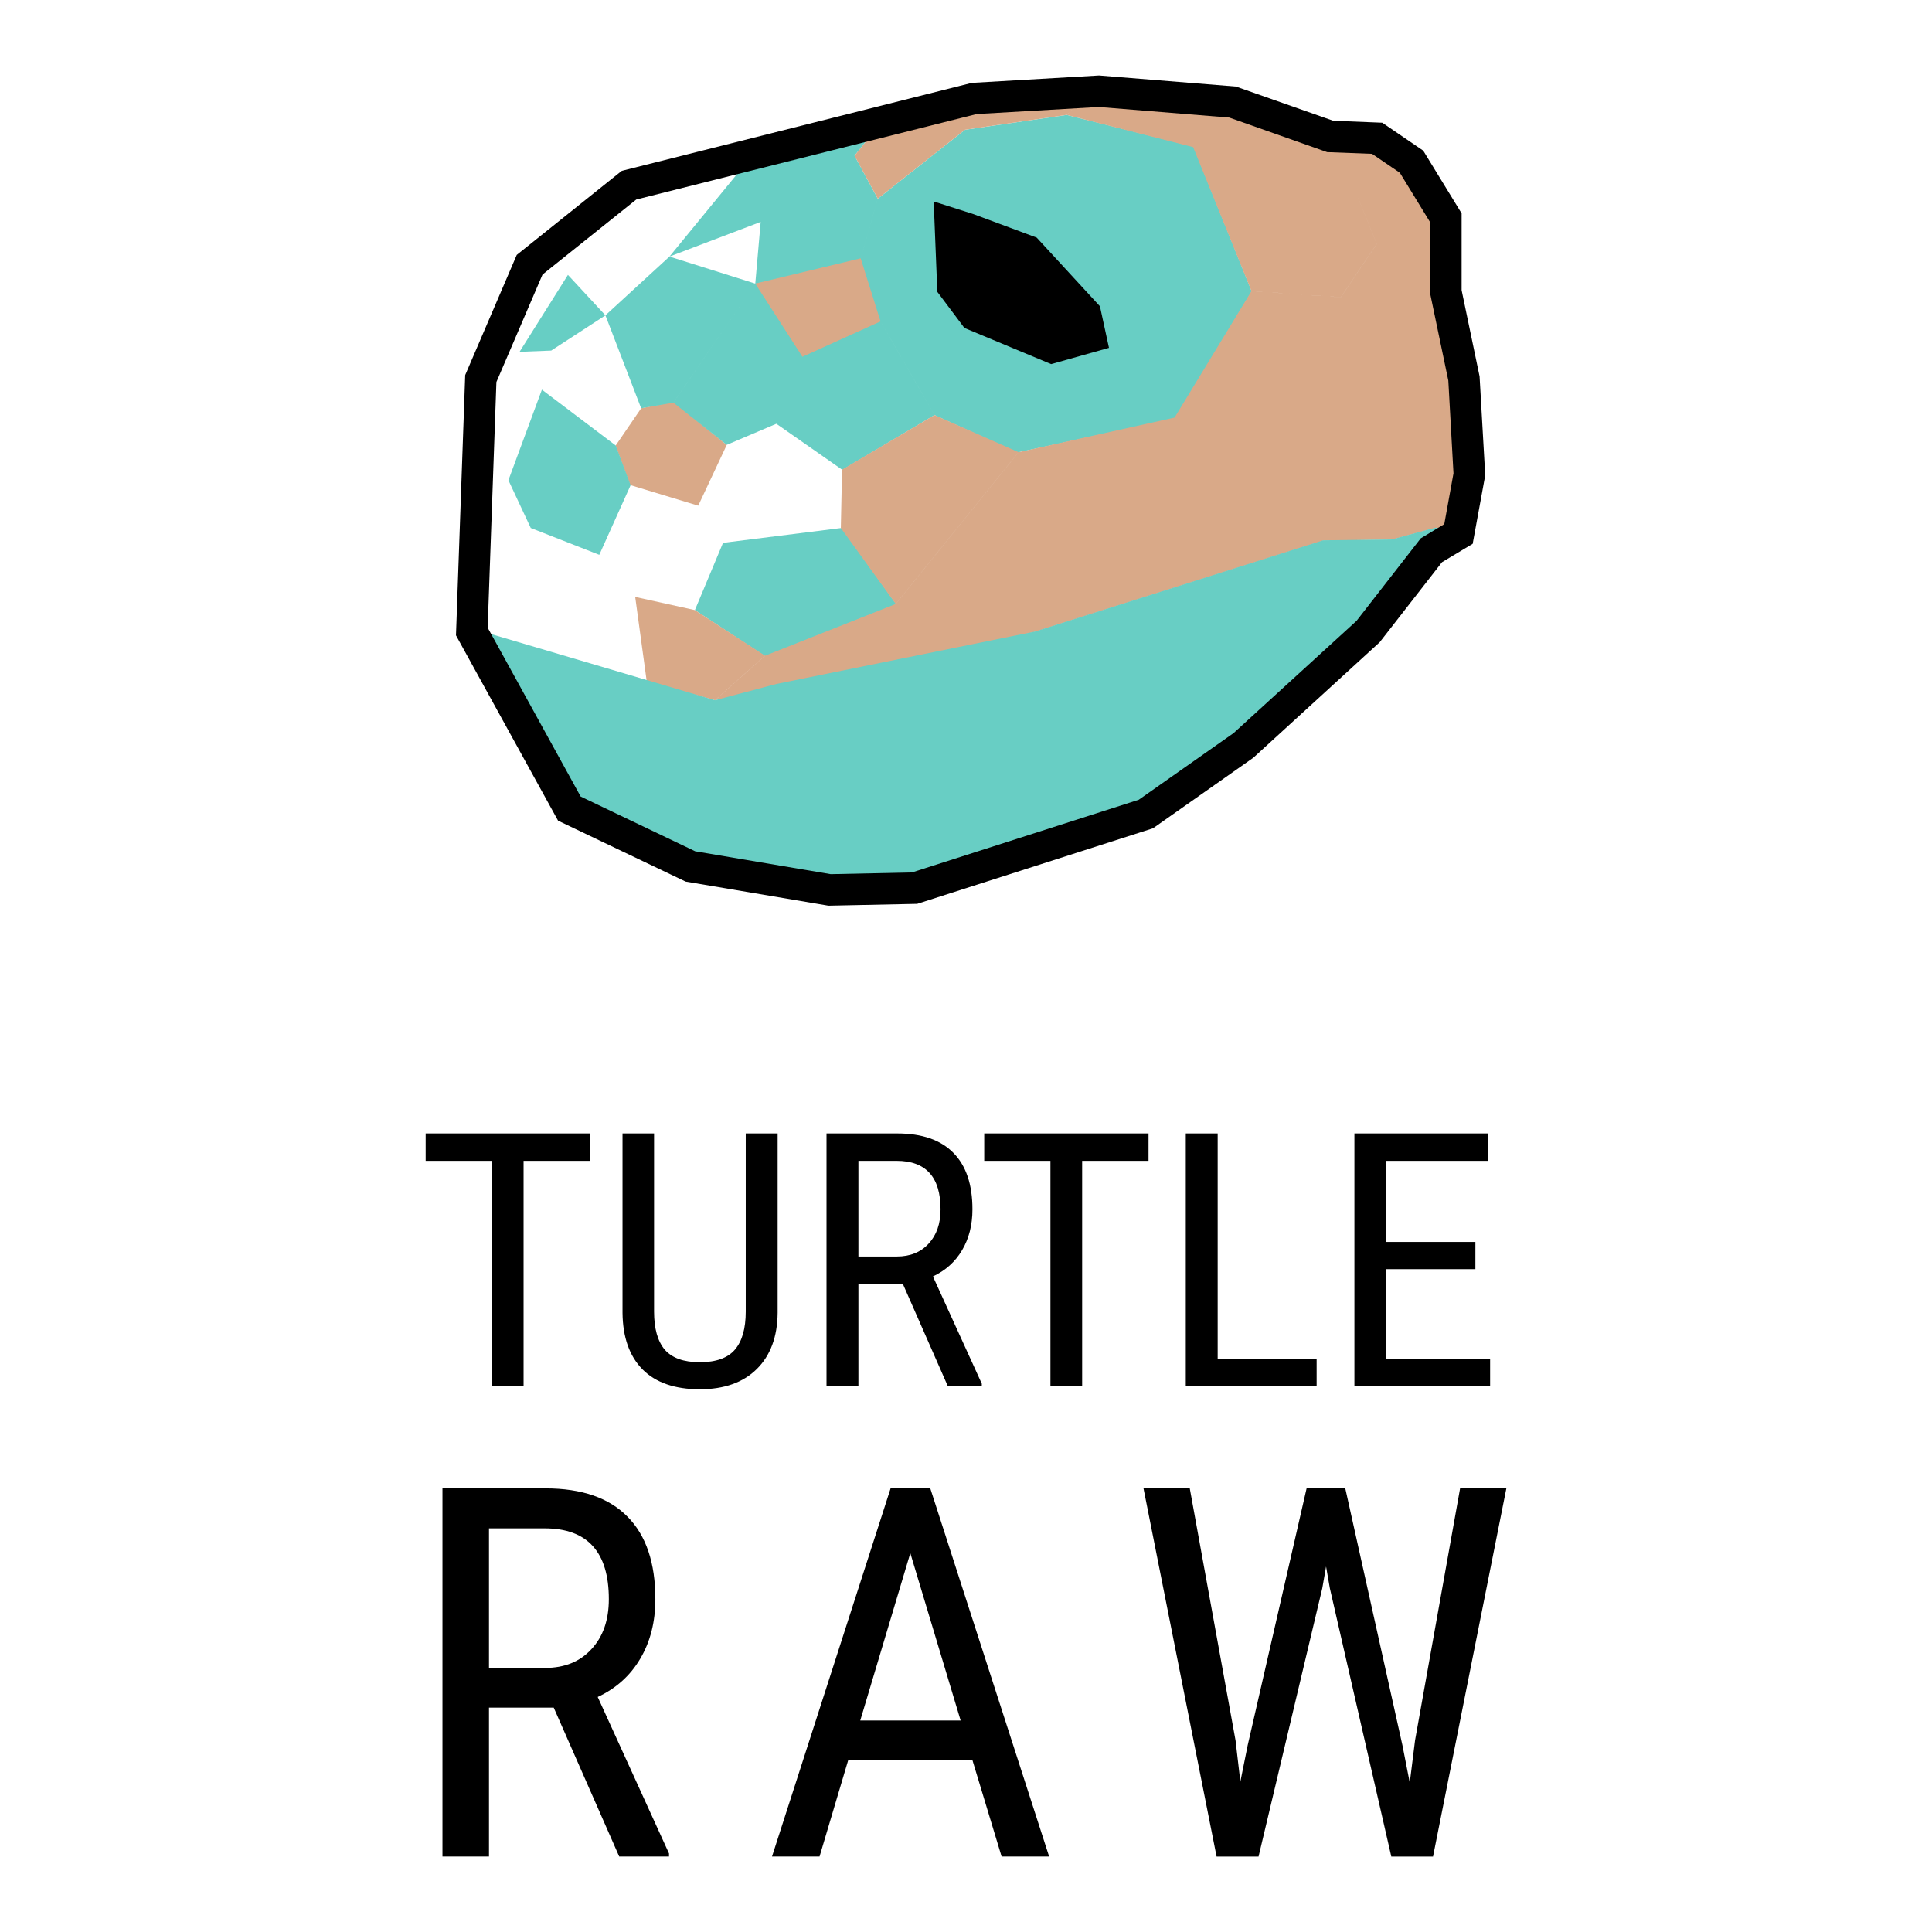
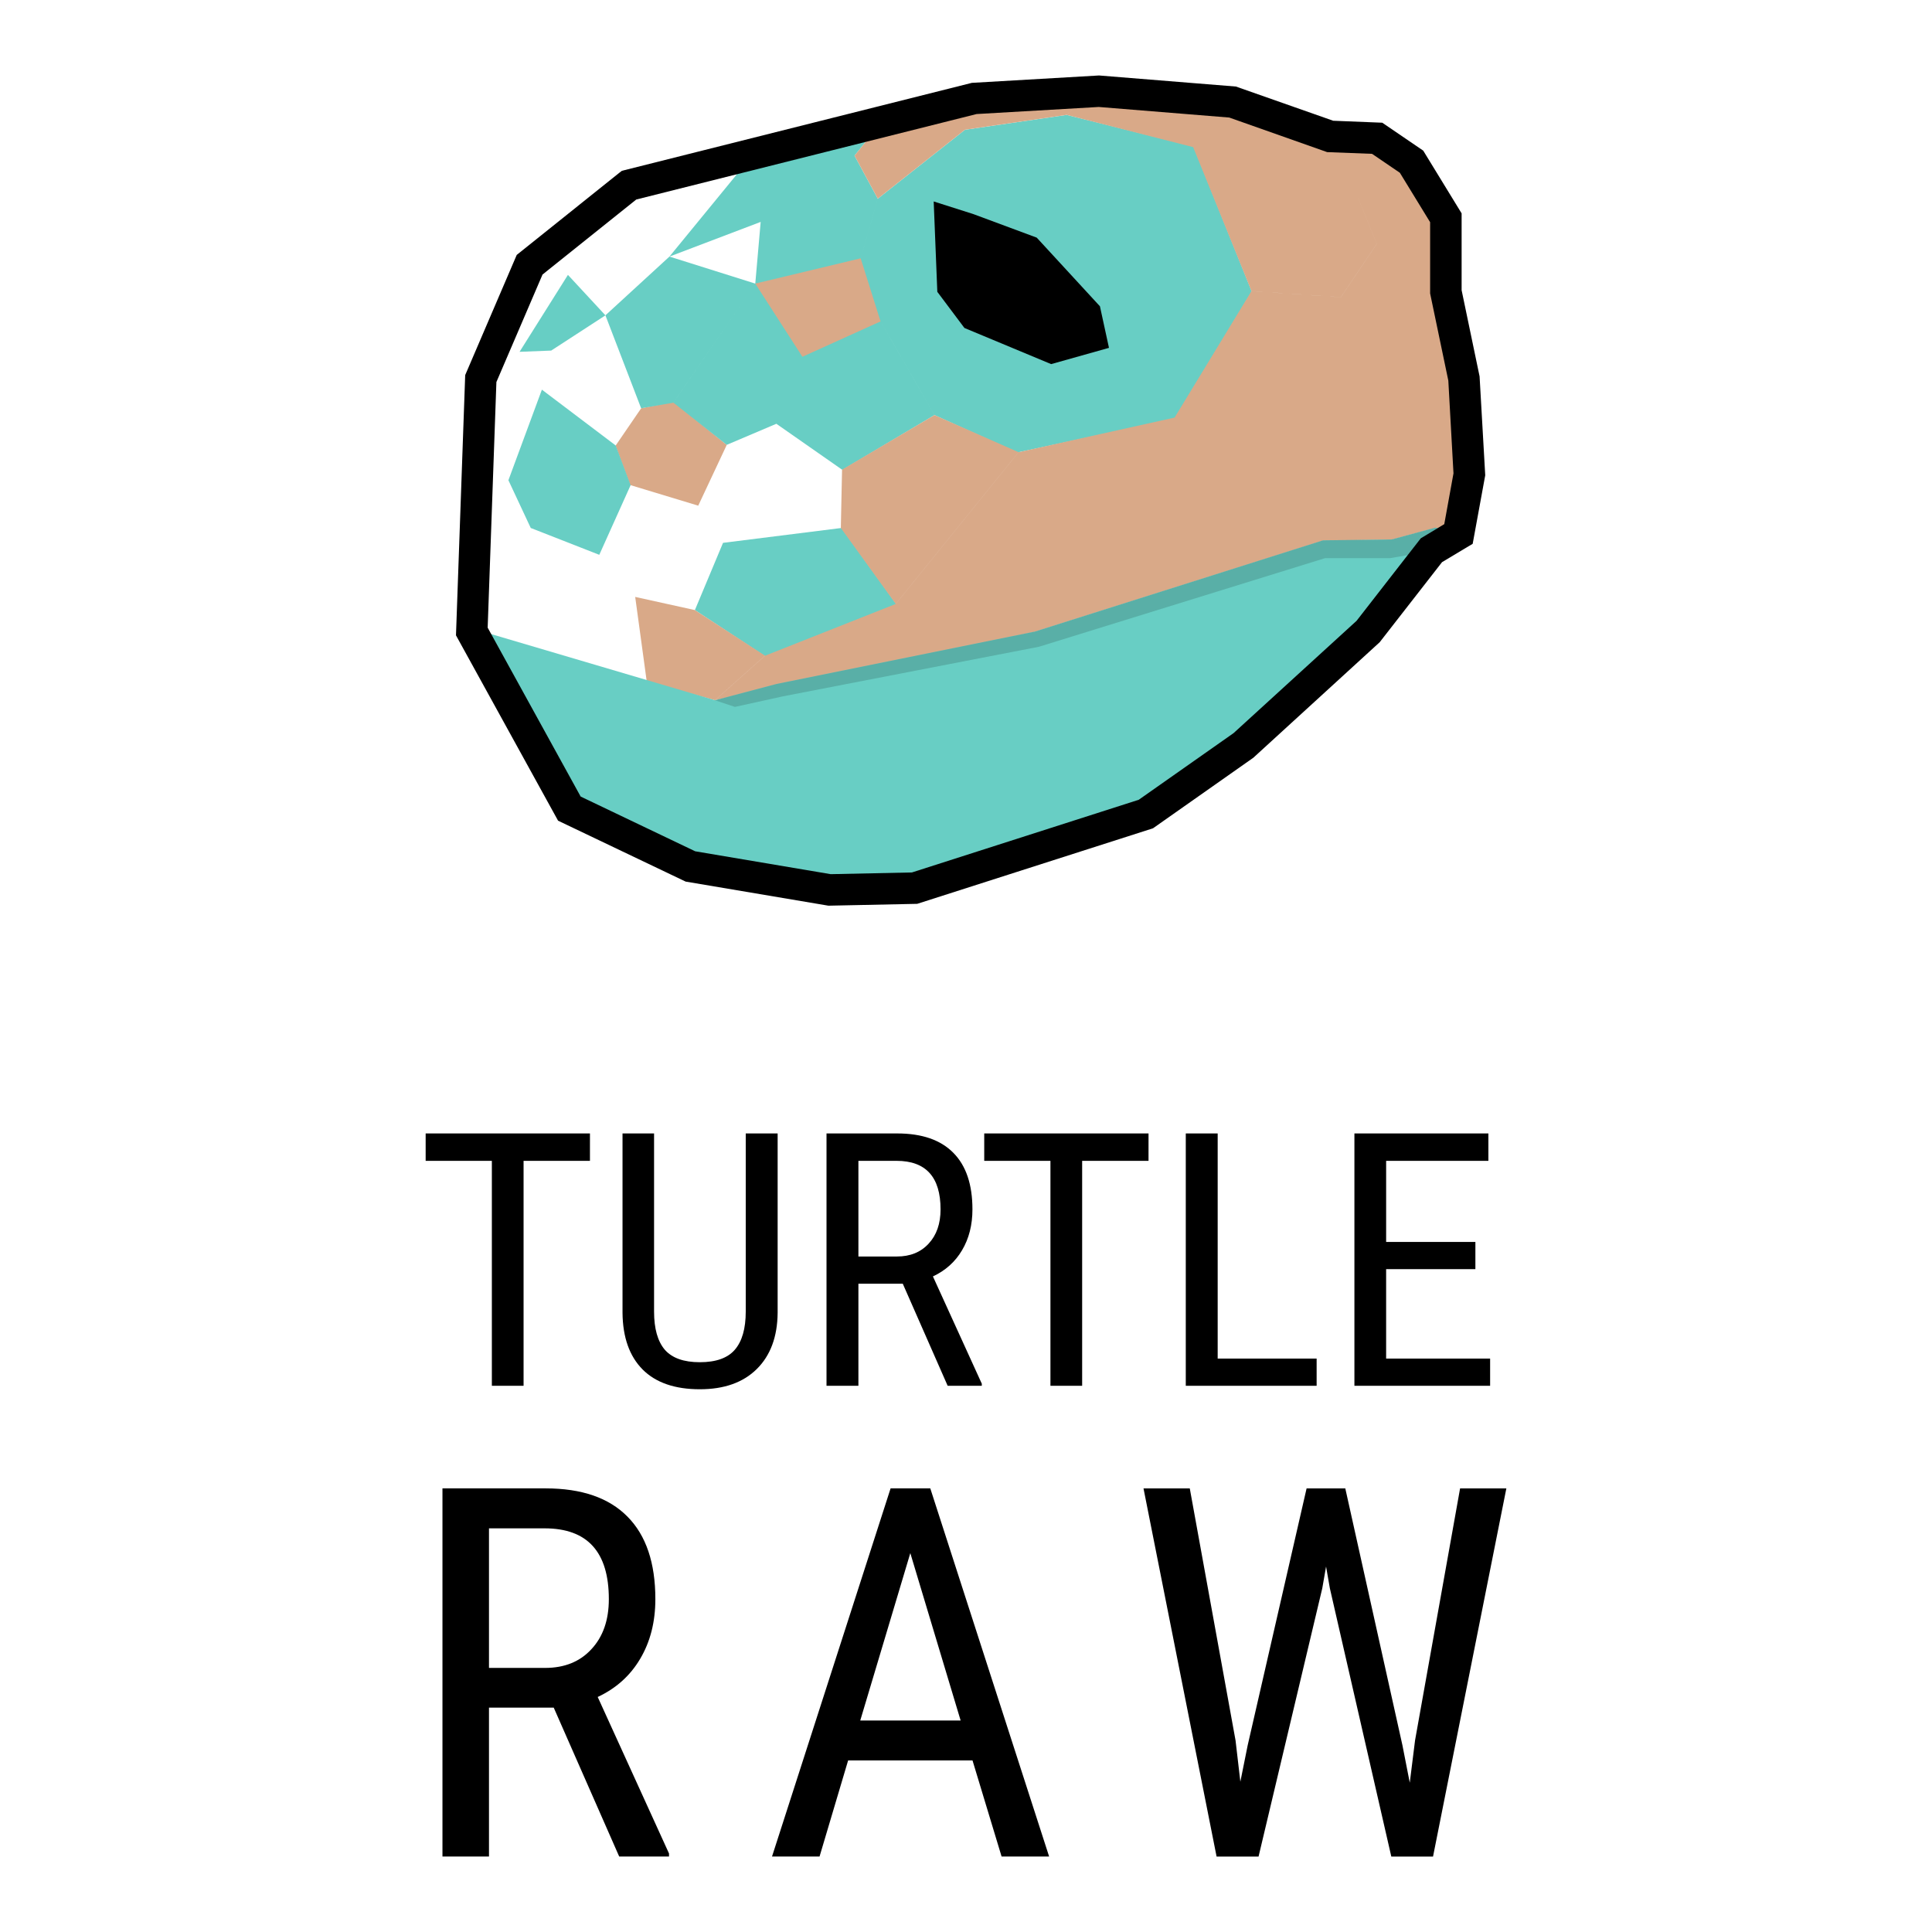
- <svg xmlns="http://www.w3.org/2000/svg" width="256" height="256" viewBox="0 0 67.733 67.733" version="1.1" id="svg12739">
+ <svg xmlns="http://www.w3.org/2000/svg" id="svg12739" version="1.1" viewBox="0 0 67.733 67.733" height="256" width="256">
  <defs id="defs12736">
-     <rect x="308.984" y="190.625" width="191.797" height="109.766" id="rect98339-2" />
-     <rect x="308.984" y="190.625" width="191.797" height="109.766" id="rect98341-3" />
-     <rect x="308.984" y="190.625" width="191.797" height="109.766" id="rect5279" />
-     <rect x="308.984" y="190.625" width="191.797" height="109.766" id="rect5281" />
+     <rect id="rect98339-2" height="109.766" width="191.797" y="190.625" x="308.984" />
+     <rect id="rect98341-3" height="109.766" width="191.797" y="190.625" x="308.984" />
+     <rect id="rect5279" height="109.766" width="191.797" y="190.625" x="308.984" />
+     <rect id="rect5281" height="109.766" width="191.797" y="190.625" x="308.984" />
  </defs>
  <g id="layer1">
-     <g aria-label="TURTLE" transform="matrix(0.3110907,0,0,0.3110907,-81.56415,-22.22584)" id="text5217" style="font-size:40px;line-height:1.25;font-family:Ravie;-inkscape-font-specification:Ravie;white-space:pre;shape-inside:url(#rect5279);display:inline">
-       <path d="m 328.672,202.266 h -7.48 v 25.352 h -3.574 v -25.352 h -7.461 v -3.086 h 18.516 z" style="font-family:'Roboto Condensed';-inkscape-font-specification:'Roboto Condensed, '" id="path14341" />
-       <path d="m 349.824,199.18 v 20.215 q -0.039,4.043 -2.344,6.328 -2.305,2.285 -6.426,2.285 -4.219,0 -6.445,-2.227 -2.227,-2.246 -2.266,-6.387 v -20.215 h 3.555 v 20.078 q 0,2.871 1.211,4.297 1.23,1.406 3.945,1.406 2.734,0 3.945,-1.406 1.23,-1.426 1.23,-4.297 v -20.078 z" style="font-family:'Roboto Condensed';-inkscape-font-specification:'Roboto Condensed, '" id="path14343" />
-       <path d="m 363.926,216.113 h -5 v 11.504 h -3.594 v -28.438 h 7.969 q 4.18,0 6.328,2.188 2.148,2.168 2.148,6.367 0,2.637 -1.172,4.609 -1.152,1.953 -3.281,2.949 l 5.508,12.09 v 0.234 h -3.848 z m -5,-3.066 h 4.336 q 2.246,0 3.574,-1.445 1.348,-1.445 1.348,-3.867 0,-5.469 -4.961,-5.469 h -4.297 z" style="font-family:'Roboto Condensed';-inkscape-font-specification:'Roboto Condensed, '" id="path14345" />
-       <path d="m 391.621,202.266 h -7.48 v 25.352 h -3.574 v -25.352 h -7.461 v -3.086 h 18.516 z" style="font-family:'Roboto Condensed';-inkscape-font-specification:'Roboto Condensed, '" id="path14347" />
-       <path d="m 399.414,224.551 h 11.152 v 3.066 h -14.746 v -28.438 h 3.594 z" style="font-family:'Roboto Condensed';-inkscape-font-specification:'Roboto Condensed, '" id="path14349" />
-       <path d="m 428.457,214.473 h -10.059 v 10.078 h 11.719 v 3.066 h -15.293 v -28.438 h 15.098 v 3.086 h -11.523 v 9.141 h 10.059 z" style="font-family:'Roboto Condensed';-inkscape-font-specification:'Roboto Condensed, '" id="path14351" />
+     <g style="font-size:40px;line-height:1.25;font-family:Ravie;-inkscape-font-specification:Ravie;white-space:pre;shape-inside:url(#rect5279);display:inline" id="text5217" transform="matrix(0.3110907,0,0,0.3110907,-81.56415,-22.22584)" aria-label="TURTLE">
+       <path id="path14341" style="font-family:'Roboto Condensed';-inkscape-font-specification:'Roboto Condensed, '" d="m 328.672,202.266 h -7.48 v 25.352 h -3.574 v -25.352 h -7.461 v -3.086 h 18.516 z" />
+       <path id="path14343" style="font-family:'Roboto Condensed';-inkscape-font-specification:'Roboto Condensed, '" d="m 349.824,199.18 v 20.215 q -0.039,4.043 -2.344,6.328 -2.305,2.285 -6.426,2.285 -4.219,0 -6.445,-2.227 -2.227,-2.246 -2.266,-6.387 v -20.215 h 3.555 v 20.078 q 0,2.871 1.211,4.297 1.23,1.406 3.945,1.406 2.734,0 3.945,-1.406 1.23,-1.426 1.23,-4.297 v -20.078 z" />
+       <path id="path14345" style="font-family:'Roboto Condensed';-inkscape-font-specification:'Roboto Condensed, '" d="m 363.926,216.113 h -5 v 11.504 h -3.594 v -28.438 h 7.969 q 4.18,0 6.328,2.188 2.148,2.168 2.148,6.367 0,2.637 -1.172,4.609 -1.152,1.953 -3.281,2.949 l 5.508,12.09 v 0.234 h -3.848 z m -5,-3.066 h 4.336 q 2.246,0 3.574,-1.445 1.348,-1.445 1.348,-3.867 0,-5.469 -4.961,-5.469 h -4.297 z" />
+       <path id="path14347" style="font-family:'Roboto Condensed';-inkscape-font-specification:'Roboto Condensed, '" d="m 391.621,202.266 h -7.48 v 25.352 h -3.574 v -25.352 h -7.461 v -3.086 h 18.516 z" />
+       <path id="path14349" style="font-family:'Roboto Condensed';-inkscape-font-specification:'Roboto Condensed, '" d="m 399.414,224.551 h 11.152 v 3.066 h -14.746 v -28.438 h 3.594 z" />
+       <path id="path14351" style="font-family:'Roboto Condensed';-inkscape-font-specification:'Roboto Condensed, '" d="m 428.457,214.473 h -10.059 v 10.078 h 11.719 v 3.066 h -15.293 v -28.438 h 15.098 v 3.086 h -11.523 v 9.141 h 10.059 z" />
    </g>
-     <g aria-label="RAW" transform="matrix(0.4538642,0,0,0.4538642,-126.1168,-38.21979)" id="text5223" style="font-size:40px;line-height:1.25;font-family:Ravie;-inkscape-font-specification:Ravie;letter-spacing:6.452px;white-space:pre;shape-inside:url(#rect5281);display:inline">
-       <path d="m 320.645,216.113 h -5 v 11.504 h -3.594 v -28.438 h 7.969 q 4.18,0 6.328,2.188 2.148,2.168 2.148,6.367 0,2.637 -1.172,4.609 -1.152,1.953 -3.281,2.949 l 5.508,12.09 v 0.234 h -3.848 z m -5,-3.066 h 4.336 q 2.246,0 3.574,-1.445 1.348,-1.445 1.348,-3.867 0,-5.469 -4.961,-5.469 h -4.297 z" style="font-family:'Roboto Condensed';-inkscape-font-specification:'Roboto Condensed, '" id="path14354" />
-       <path d="m 352.995,220.195 h -9.609 l -2.207,7.422 h -3.672 l 9.16,-28.438 h 3.066 l 9.18,28.438 h -3.672 z m -8.672,-3.086 h 7.754 l -3.887,-12.93 z" style="font-family:'Roboto Condensed';-inkscape-font-specification:'Roboto Condensed, '" id="path14356" />
-       <path d="m 373.313,218.652 0.371,3.184 0.566,-2.812 4.551,-19.844 H 381.79 l 4.414,19.844 0.566,2.891 0.41,-3.281 3.477,-19.453 h 3.574 l -5.664,28.438 h -3.223 l -4.746,-20.723 -0.293,-1.68 -0.293,1.68 -4.922,20.723 h -3.242 l -5.645,-28.438 h 3.574 z" style="font-family:'Roboto Condensed';-inkscape-font-specification:'Roboto Condensed, '" id="path14358" />
+     <g style="font-size:40px;line-height:1.25;font-family:Ravie;-inkscape-font-specification:Ravie;letter-spacing:6.452px;white-space:pre;shape-inside:url(#rect5281);display:inline" id="text5223" transform="matrix(0.4538642,0,0,0.4538642,-126.1168,-38.21979)" aria-label="RAW">
+       <path id="path14354" style="font-family:'Roboto Condensed';-inkscape-font-specification:'Roboto Condensed, '" d="m 320.645,216.113 h -5 v 11.504 h -3.594 v -28.438 h 7.969 q 4.18,0 6.328,2.188 2.148,2.168 2.148,6.367 0,2.637 -1.172,4.609 -1.152,1.953 -3.281,2.949 l 5.508,12.09 v 0.234 h -3.848 z m -5,-3.066 h 4.336 q 2.246,0 3.574,-1.445 1.348,-1.445 1.348,-3.867 0,-5.469 -4.961,-5.469 h -4.297 z" />
+       <path id="path14356" style="font-family:'Roboto Condensed';-inkscape-font-specification:'Roboto Condensed, '" d="m 352.995,220.195 h -9.609 l -2.207,7.422 h -3.672 l 9.16,-28.438 h 3.066 l 9.18,28.438 h -3.672 z m -8.672,-3.086 h 7.754 l -3.887,-12.93 z" />
+       <path id="path14358" style="font-family:'Roboto Condensed';-inkscape-font-specification:'Roboto Condensed, '" d="m 373.313,218.652 0.371,3.184 0.566,-2.812 4.551,-19.844 H 381.79 l 4.414,19.844 0.566,2.891 0.41,-3.281 3.477,-19.453 h 3.574 l -5.664,28.438 h -3.223 l -4.746,-20.723 -0.293,-1.68 -0.293,1.68 -4.922,20.723 h -3.242 l -5.645,-28.438 h 3.574 z" />
    </g>
-     <path style="display:inline;fill:#d9a988;fill-opacity:1;stroke:#000000;stroke-width:8.81802e-05;stroke-miterlimit:4;stroke-dasharray:none;stroke-opacity:1" d="m 23.613,14.086 -1.135,0.228 -0.898,1.312 0.51,1.378 2.389,0.724 1,-2.131 -1.866,-1.511" id="path12285" />
-     <path style="display:inline;fill:#68cec4;fill-opacity:0.996;stroke:#000000;stroke-width:8.81802e-05;stroke-miterlimit:4;stroke-dasharray:none;stroke-opacity:1" d="m 25.348,19.032 -0.986,2.356 2.465,1.622 4.601,-1.824 -1.92,-2.677 -4.159,0.522" id="path12287" />
-     <path style="display:inline;fill:#d9a988;fill-opacity:1;stroke:#000000;stroke-width:8.81802e-05;stroke-miterlimit:4;stroke-dasharray:none;stroke-opacity:1" d="m 26.492,9.924 3.71,-0.932 0.743,2.313 -2.84,1.294 -1.64,-2.638 z" id="path12289" />
-     <path style="display:inline;fill:#68cec4;fill-opacity:0.996;stroke:#000000;stroke-width:8.81802e-05;stroke-miterlimit:4;stroke-dasharray:none;stroke-opacity:1" d="m 21.01,19.451 -2.403,-0.941 -0.783,-1.674 1.174,-3.175 2.588,1.957 0.522,1.392 z" id="path12291" />
-     <path style="display:inline;fill:#67cec4;fill-opacity:0.996;stroke:#000000;stroke-width:8.81802e-05;stroke-miterlimit:4;stroke-dasharray:none;stroke-opacity:1" d="m 21.225,11.055 -1.314,-1.418 -1.696,2.697 1.109,-0.043 1.901,-1.235" id="path12293" />
-     <path id="path12295" style="display:inline;fill:#68cec4;fill-opacity:1;stroke:#000000;stroke-width:8.81802e-05;stroke-miterlimit:4;stroke-dasharray:none;stroke-opacity:1" d="M 26.435,5.376 31.176,3.94 29.959,5.458 26.668,7.78 23.47,8.995 Z m 9.275,10.478 5.492,-1.177 2.683,-4.459 -2.04,-5.082 -4.45,-1.108 -3.566,0.522 -3.055,2.416 -0.6,2.091 0.697,2.212 1.892,3.284 2.947,1.337 M 22.477,14.313 21.225,11.055 23.47,8.995 26.478,9.942 23.608,14.118 Z m 1.131,-0.196 1.87,1.479 1.74,-0.739 0.913,-2.349 -1.653,-2.566 z m 4.523,-1.609 2.74,-1.24 1.892,3.284 -3.231,1.921 -2.314,-1.616 z M 30.174,9.056 30.774,6.965 29.959,5.458 26.668,7.78 26.479,9.942 Z" />
-     <path id="path12297" style="display:inline;fill:#d9a988;fill-opacity:1;stroke:none;stroke-width:1.26;stroke-opacity:1" d="m 25.068,24.549 11.214,-2.396 10.11,-3.199 2.405,-0.034 1.521,-0.408 0.979,0.146 0.38,-2.091 -0.19,-3.358 -0.634,-3.041 V 7.571 L 49.65,5.607 48.446,4.783 46.799,4.719 43.378,3.516 l -0.546,-0.01 1.957,0.913 2.827,2.523 0.652,1.609 -1.261,1.87 -3.131,-0.217 -2.697,4.436 -5.469,1.214 -4.306,5.32 -4.582,1.814 -1.754,1.561 m 18.807,-14.346 3.131,0.217 1.261,-1.87 -0.652,-1.609 -2.827,-2.523 -1.957,-0.913 -4.567,-0.304 -0.87,0.826 4.436,1.131 2.044,5.045 m -11.112,4.349 2.947,1.301 -4.306,5.32 -1.925,-2.663 0.043,-2.044 z m -10.088,9.341 -0.405,-2.966 2.091,0.461 2.46,1.599 -1.754,1.561 z M 31.176,3.94 38.265,3.201 37.395,4.027 33.829,4.549 30.774,6.965 29.959,5.458 31.176,3.94" />
-     <path style="display:inline;fill:#68cec4;fill-opacity:0.996;stroke:none;stroke-width:2.595px;stroke-linecap:butt;stroke-linejoin:miter;stroke-opacity:1" d="m 51.297,18.658 -0.982,-0.159 -1.521,0.412 -2.408,0.031 -10.105,3.199 -9.06,1.837 -2.154,0.57 -8.363,-2.47 3.421,6.209 4.245,2.027 4.878,0.824 2.978,-0.064 8.109,-2.598 3.421,-2.407 4.371,-3.991 2.217,-2.851" id="path12299" />
-     <path style="display:inline;fill:#000000;fill-opacity:1;stroke:#000000;stroke-width:0;stroke-linecap:butt;stroke-linejoin:miter;stroke-miterlimit:4;stroke-dasharray:none;stroke-opacity:1" d="m 32.734,7.063 0.127,3.168 0.95,1.267 3.041,1.267 2.027,-0.57 -0.317,-1.457 L 36.346,8.331 34.128,7.507 Z" id="path12301" />
-     <path style="color:#000000;display:inline;fill:#000000;stroke-width:2.208;-inkscape-stroke:none" d="m 38.53,2.646 -4.459,0.259 -12.268,3.083 -0.095,0.073 -3.592,2.876 -1.807,4.213 -0.323,9.124 3.579,6.498 4.472,2.135 5.006,0.845 3.113,-0.065 8.266,-2.648 3.519,-2.475 4.429,-4.049 2.186,-2.807 1.074,-0.643 0.44,-2.402 -0.198,-3.467 -0.63,-3.023 V 7.48 L 49.896,5.281 48.46,4.302 46.74,4.233 43.329,3.034 Z m -0.009,1.104 4.575,0.371 3.432,1.212 1.574,0.06 0.975,0.664 1.061,1.733 v 2.497 l 0.638,3.057 0.181,3.251 -0.323,1.781 -0.824,0.496 -2.251,2.893 -4.312,3.937 -3.325,2.337 -7.952,2.548 -2.846,0.06 -4.752,-0.802 -4.015,-1.919 -3.26,-5.921 0.306,-8.611 1.617,-3.769 3.286,-2.63 11.932,-2.997 z" id="path12401" />
+     <path id="path12285" d="m 23.613,14.086 -1.135,0.228 -0.898,1.312 0.51,1.378 2.389,0.724 1,-2.131 -1.866,-1.511" style="display:inline;fill:#d9a988;fill-opacity:1;stroke:none;stroke-width:8.818unknown;stroke-miterlimit:4;stroke-dasharray:none;stroke-opacity:1" />
+     <path id="path12287" d="m 25.348,19.032 -0.986,2.356 2.465,1.622 4.601,-1.824 -1.92,-2.677 -4.159,0.522" style="display:inline;fill:#68cec4;fill-opacity:0.996;stroke:none;stroke-width:8.818unknown;stroke-miterlimit:4;stroke-dasharray:none;stroke-opacity:1" />
+     <path id="path12289" d="m 26.492,9.924 3.71,-0.932 0.743,2.313 -2.84,1.294 -1.64,-2.638 z" style="display:inline;fill:#d9a988;fill-opacity:1;stroke:none;stroke-width:8.818unknown;stroke-miterlimit:4;stroke-dasharray:none;stroke-opacity:1" />
+     <path id="path12291" d="m 21.01,19.451 -2.403,-0.941 -0.783,-1.674 1.174,-3.175 2.588,1.957 0.522,1.392 z" style="display:inline;fill:#68cec4;fill-opacity:0.996;stroke:none;stroke-width:8.818unknown;stroke-miterlimit:4;stroke-dasharray:none;stroke-opacity:1" />
+     <path id="path12293" d="m 21.225,11.055 -1.314,-1.418 -1.696,2.697 1.109,-0.043 1.901,-1.235" style="display:inline;fill:#67cec4;fill-opacity:0.996;stroke:none;stroke-width:1;stroke-miterlimit:4;stroke-dasharray:none;stroke-opacity:1" />
+     <path d="M 26.435,5.376 31.176,3.94 29.959,5.458 26.668,7.78 23.47,8.995 Z m 9.275,10.478 5.492,-1.177 2.683,-4.459 -2.04,-5.082 -4.45,-1.108 -3.566,0.522 -3.055,2.416 -0.6,2.091 0.697,2.212 1.892,3.284 2.947,1.337 M 22.477,14.313 21.225,11.055 23.47,8.995 26.478,9.942 23.608,14.118 Z m 1.131,-0.196 1.87,1.479 1.74,-0.739 0.913,-2.349 -1.653,-2.566 z m 4.523,-1.609 2.74,-1.24 1.892,3.284 -3.231,1.921 -2.314,-1.616 z M 30.174,9.056 30.774,6.965 29.959,5.458 26.668,7.78 26.479,9.942 Z" style="display:inline;fill:#68cec4;fill-opacity:1;stroke:none;stroke-width:8.818unknown;stroke-miterlimit:4;stroke-dasharray:none;stroke-opacity:1" id="path12295" />
+     <path d="m 25.068,24.549 11.214,-2.396 10.11,-3.199 2.405,-0.034 1.521,-0.408 0.979,0.146 0.38,-2.091 -0.19,-3.358 -0.634,-3.041 V 7.571 L 49.65,5.607 48.446,4.783 46.799,4.719 43.378,3.516 l -0.546,-0.01 1.957,0.913 2.827,2.523 0.652,1.609 -1.261,1.87 -3.131,-0.217 -2.697,4.436 -5.469,1.214 -4.306,5.32 -4.582,1.814 -1.754,1.561 m 18.807,-14.346 3.131,0.217 1.261,-1.87 -0.652,-1.609 -2.827,-2.523 -1.957,-0.913 -4.567,-0.304 -0.87,0.826 4.436,1.131 2.044,5.045 m -11.112,4.349 2.947,1.301 -4.306,5.32 -1.925,-2.663 0.043,-2.044 z m -10.088,9.341 -0.405,-2.966 2.091,0.461 2.46,1.599 -1.754,1.561 z M 31.176,3.94 38.265,3.201 37.395,4.027 33.829,4.549 30.774,6.965 29.959,5.458 31.176,3.94" style="display:inline;fill:#d9a988;fill-opacity:1;stroke:none;stroke-width:1.26;stroke-opacity:1" id="path12297" />
+     <path id="path12299" d="m 51.297,18.658 -0.982,-0.159 -1.521,0.412 -2.408,0.031 -10.105,3.199 -9.06,1.837 -2.154,0.57 -8.363,-2.47 3.421,6.209 4.245,2.027 4.878,0.824 2.978,-0.064 8.109,-2.598 3.421,-2.407 4.371,-3.991 2.217,-2.851" style="display:inline;fill:#68cec4;fill-opacity:0.996;stroke:none;stroke-width:2.595px;stroke-linecap:butt;stroke-linejoin:miter;stroke-opacity:1" />
+     <path id="path12301" d="m 32.734,7.063 0.127,3.168 0.95,1.267 3.041,1.267 2.027,-0.57 -0.317,-1.457 L 36.346,8.331 34.128,7.507 Z" style="display:inline;fill:#000000;fill-opacity:1;stroke:#000000;stroke-width:0;stroke-linecap:butt;stroke-linejoin:miter;stroke-miterlimit:4;stroke-dasharray:none;stroke-opacity:1" />
+     <path id="path12401" d="m 38.53,2.646 -4.459,0.259 -12.268,3.083 -0.095,0.073 -3.592,2.876 -1.807,4.213 -0.323,9.124 3.579,6.498 4.472,2.135 5.006,0.845 3.113,-0.065 8.266,-2.648 3.519,-2.475 4.429,-4.049 2.186,-2.807 1.074,-0.643 0.44,-2.402 -0.198,-3.467 -0.63,-3.023 V 7.48 L 49.896,5.281 48.46,4.302 46.74,4.233 43.329,3.034 Z m -0.009,1.104 4.575,0.371 3.432,1.212 1.574,0.06 0.975,0.664 1.061,1.733 v 2.497 l 0.638,3.057 0.181,3.251 -0.323,1.781 -0.824,0.496 -2.251,2.893 -4.312,3.937 -3.325,2.337 -7.952,2.548 -2.846,0.06 -4.752,-0.802 -4.015,-1.919 -3.26,-5.921 0.306,-8.611 1.617,-3.769 3.286,-2.63 11.932,-2.997 z" style="color:#000000;display:inline;fill:#000000;stroke-width:2.208;-inkscape-stroke:none" />
+     <path style="fill:#000000;fill-opacity:0.15;stroke:none;stroke-width:0.153px;stroke-linecap:butt;stroke-linejoin:miter;stroke-opacity:1" d="m 25.066,24.551 2.154,-0.57 9.06,-1.837 10.105,-3.2 2.408,-0.031 1.521,-0.412 0.09,0.015 -0.596,0.359 -0.456,0.586 -0.622,0.108 h -2.279 l -10.029,3.106 -8.975,1.738 -1.681,0.37 z" id="path845" />
  </g>
</svg>
